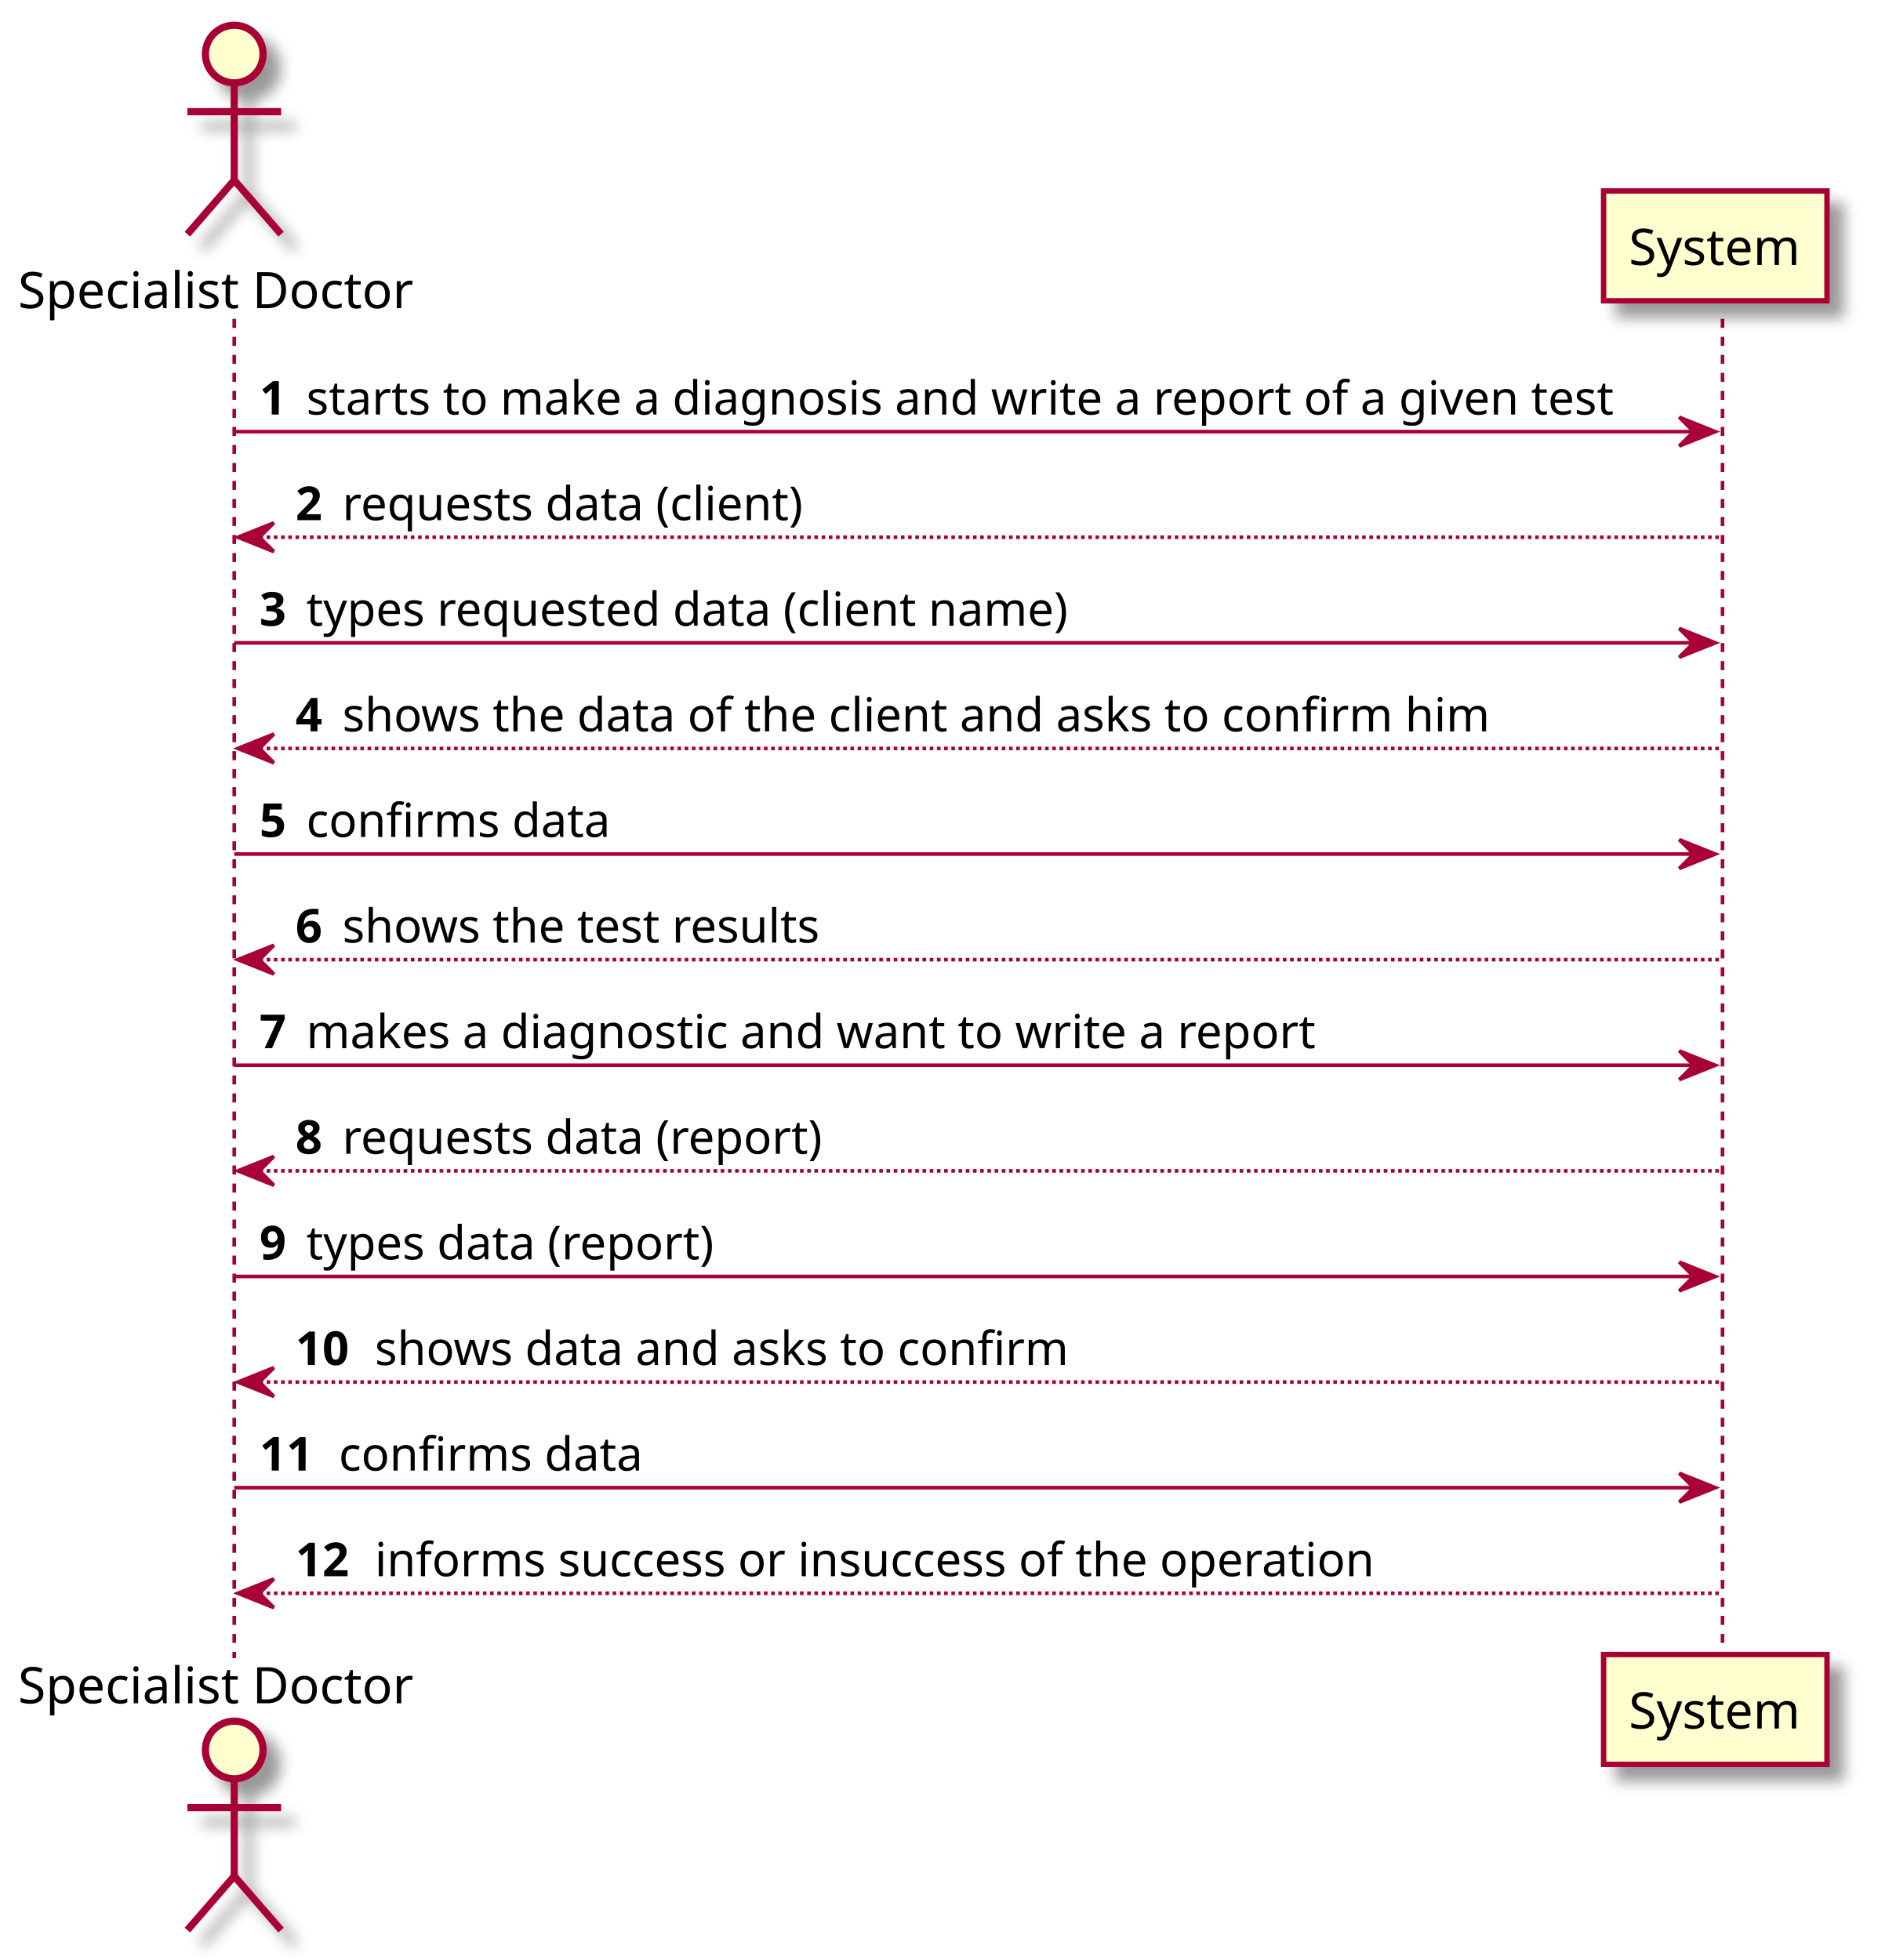
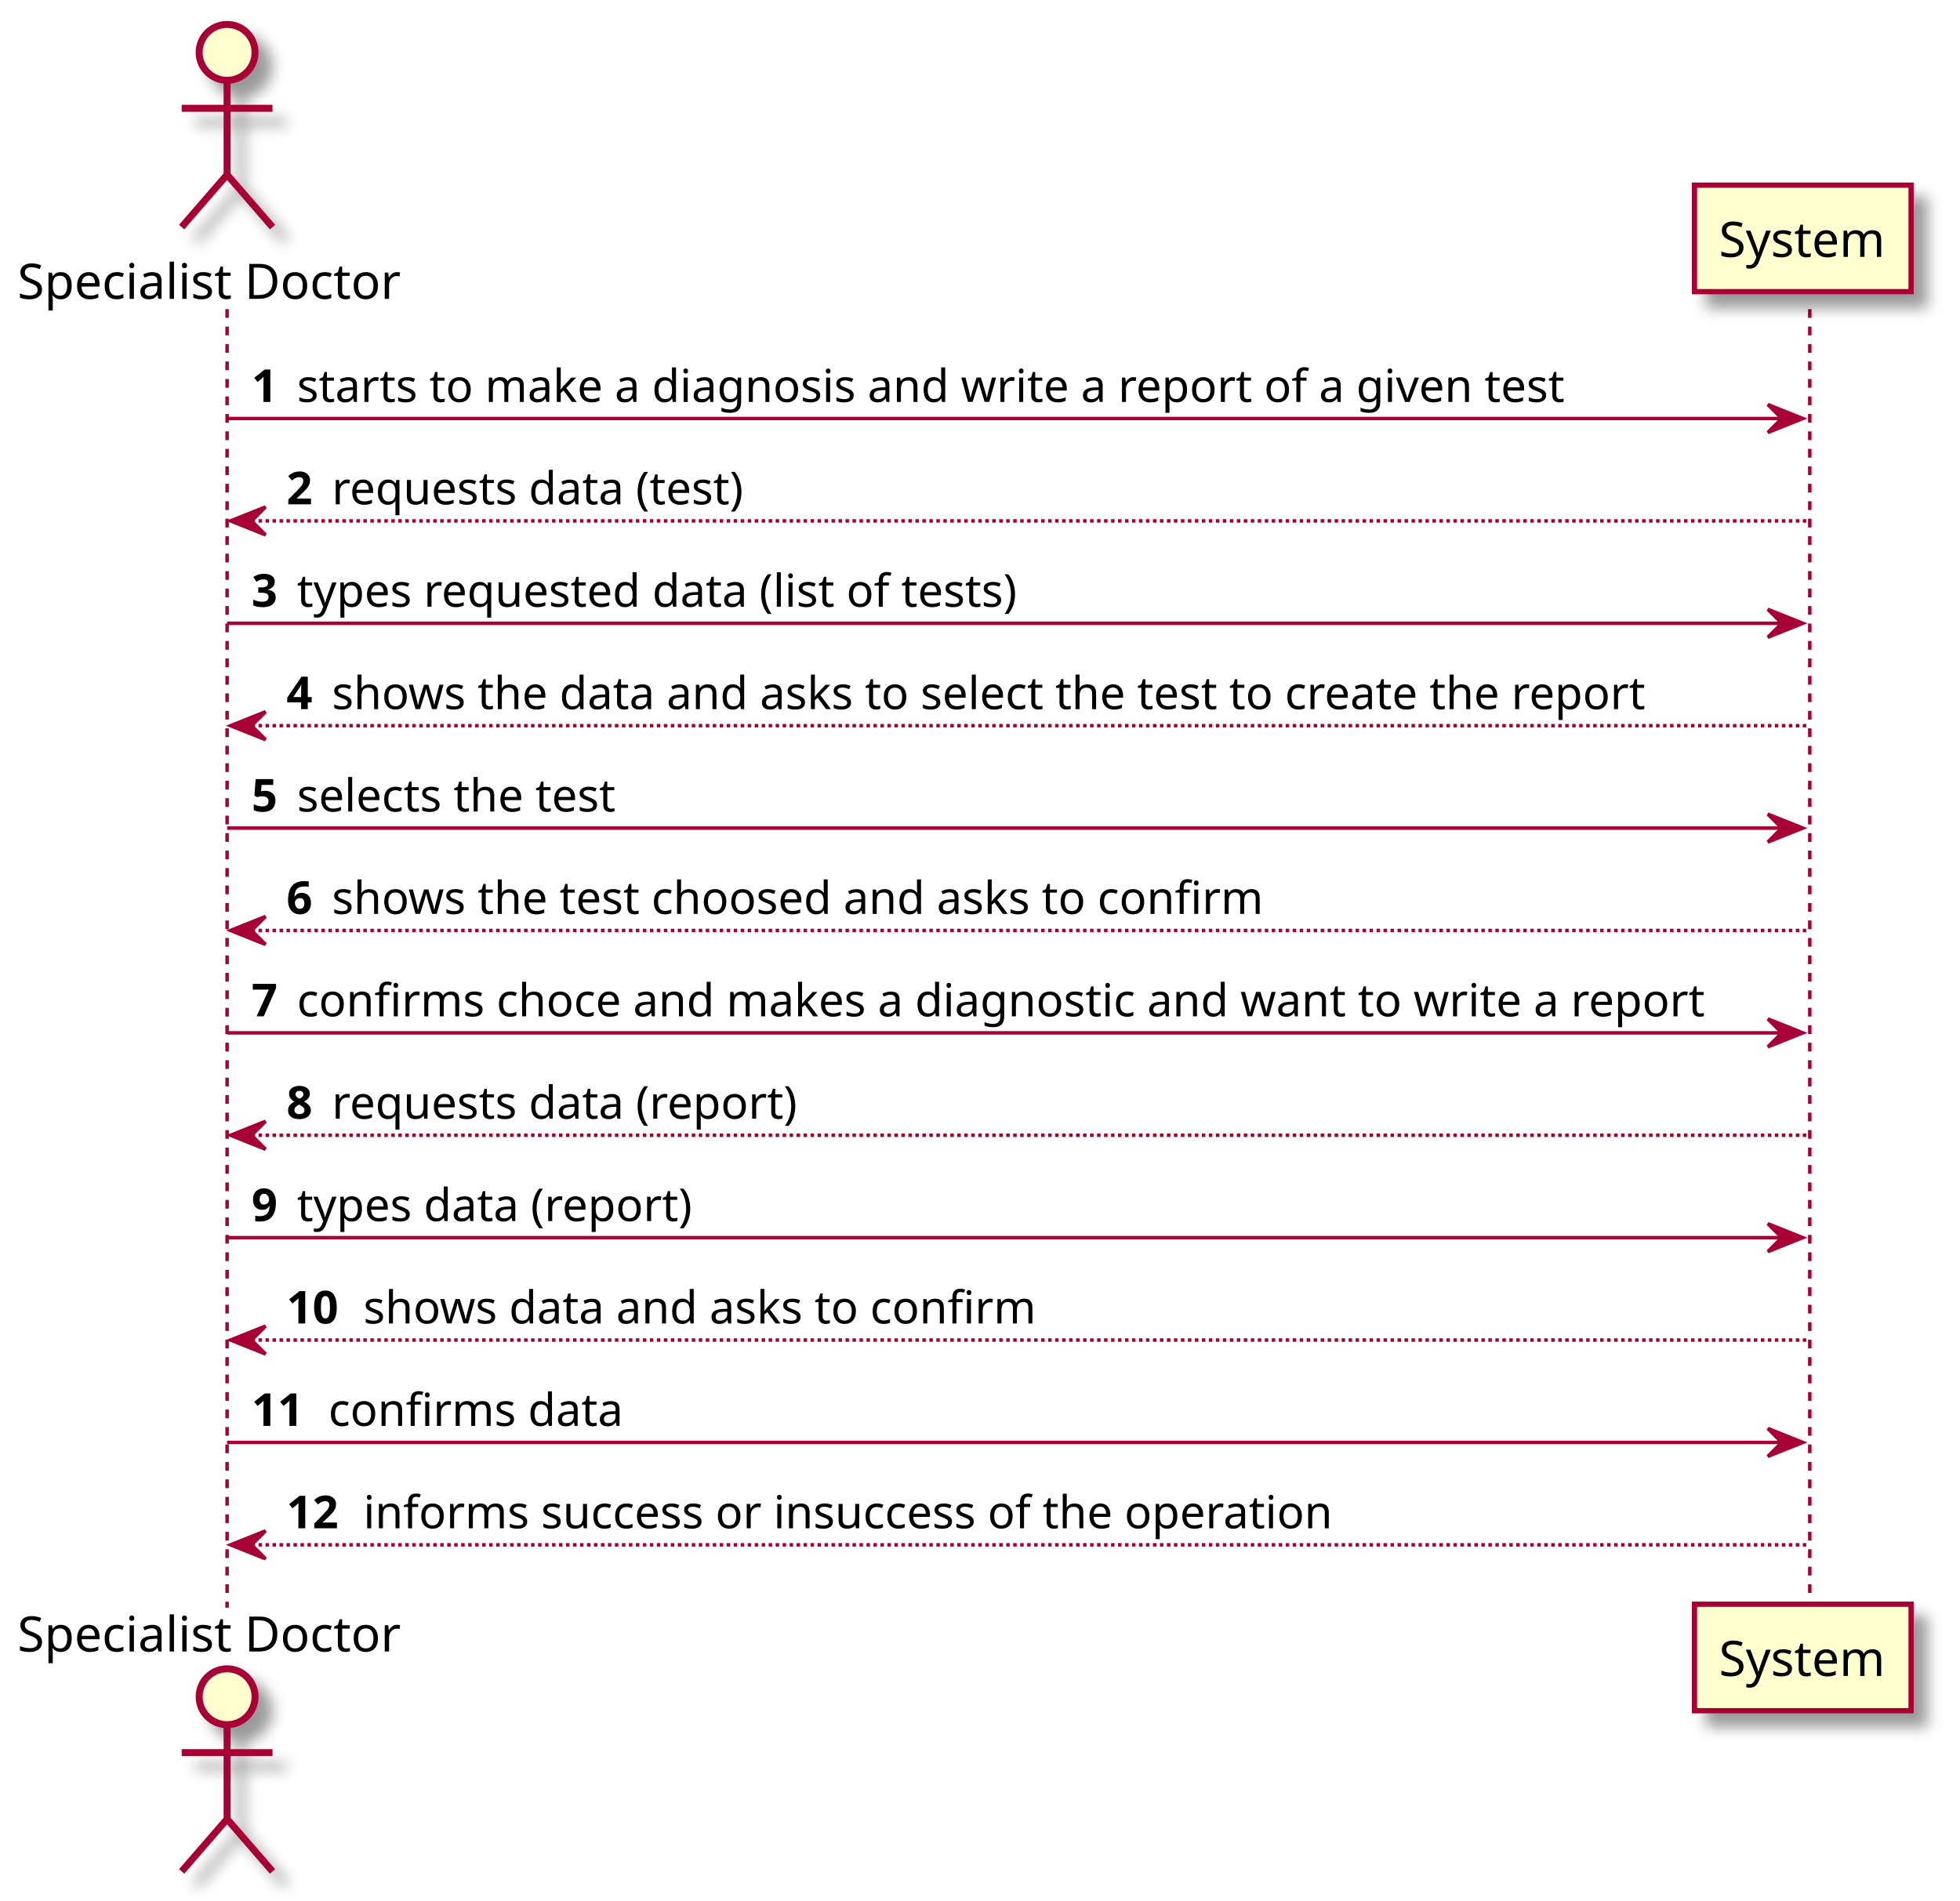
- <svg xmlns="http://www.w3.org/2000/svg" contentScriptType="application/ecmascript" contentStyleType="text/css" height="1088px" preserveAspectRatio="none" style="width:1042px;height:1088px;" version="1.1" viewBox="0 0 1042 1088" width="1042px" zoomAndPan="magnify">
+ <svg xmlns="http://www.w3.org/2000/svg" contentScriptType="application/ecmascript" contentStyleType="text/css" height="1088px" preserveAspectRatio="none" style="width:1122px;height:1088px;" version="1.1" viewBox="0 0 1122 1088" width="1122px" zoomAndPan="magnify">
  <defs>
-     <filter height="300%" id="fsnk9dw2s2bxo" width="300%" x="-1" y="-1">
+     <filter height="300%" id="f11zysoidxrvyf" width="300%" x="-1" y="-1">
      <feGaussianBlur result="blurOut" stdDeviation="4.0" />
      <feColorMatrix in="blurOut" result="blurOut2" type="matrix" values="0 0 0 0 0 0 0 0 0 0 0 0 0 0 0 0 0 0 .4 0" />
      <feOffset dx="8.0" dy="8.0" in="blurOut2" result="blurOut3" />
      <feBlend in="SourceGraphic" in2="blurOut3" mode="normal" />
    </filter>
  </defs>
  <g>
    <line style="stroke:#A80036;stroke-width:2.0;stroke-dasharray:5.0,5.0;" x1="130" x2="130" y1="176.977" y2="920.43" />
-     <line style="stroke:#A80036;stroke-width:2.0;stroke-dasharray:5.0,5.0;" x1="956" x2="956" y1="176.977" y2="920.43" />
+     <line style="stroke:#A80036;stroke-width:2.0;stroke-dasharray:5.0,5.0;" x1="1036" x2="1036" y1="176.977" y2="920.43" />
    <text fill="#000000" font-family="sans-serif" font-size="28" lengthAdjust="spacing" textLength="228" x="10" y="171.07">Specialist Doctor</text>
-     <ellipse cx="130" cy="30" fill="#FEFECE" filter="url(#fsnk9dw2s2bxo)" rx="16" ry="16" style="stroke:#A80036;stroke-width:4.0;" />
-     <path d="M130,46 L130,100 M104,62 L156,62 M130,100 L104,130 M130,100 L156,130 " fill="none" filter="url(#fsnk9dw2s2bxo)" style="stroke:#A80036;stroke-width:4.0;" />
+     <ellipse cx="130" cy="30" fill="#FEFECE" filter="url(#f11zysoidxrvyf)" rx="16" ry="16" style="stroke:#A80036;stroke-width:4.0;" />
+     <path d="M130,46 L130,100 M104,62 L156,62 M130,100 L104,130 M130,100 L156,130 " fill="none" filter="url(#f11zysoidxrvyf)" style="stroke:#A80036;stroke-width:4.0;" />
    <text fill="#000000" font-family="sans-serif" font-size="28" lengthAdjust="spacing" textLength="228" x="10" y="945.5">Specialist Doctor</text>
-     <ellipse cx="130" cy="971.406" fill="#FEFECE" filter="url(#fsnk9dw2s2bxo)" rx="16" ry="16" style="stroke:#A80036;stroke-width:4.0;" />
-     <path d="M130,987.406 L130,1041.406 M104,1003.406 L156,1003.406 M130,1041.406 L104,1071.406 M130,1041.406 L156,1071.406 " fill="none" filter="url(#fsnk9dw2s2bxo)" style="stroke:#A80036;stroke-width:4.0;" />
-     <rect fill="#FEFECE" filter="url(#fsnk9dw2s2bxo)" height="60.977" style="stroke:#A80036;stroke-width:3.0;" width="124" x="890" y="106" />
-     <text fill="#000000" font-family="sans-serif" font-size="28" lengthAdjust="spacing" textLength="96" x="904" y="147.07">System</text>
-     <rect fill="#FEFECE" filter="url(#fsnk9dw2s2bxo)" height="60.977" style="stroke:#A80036;stroke-width:3.0;" width="124" x="890" y="918.43" />
-     <text fill="#000000" font-family="sans-serif" font-size="28" lengthAdjust="spacing" textLength="96" x="904" y="959.5">System</text>
-     <polygon fill="#A80036" points="932,231.598,952,239.598,932,247.598,940,239.598" style="stroke:#A80036;stroke-width:2.0;" />
-     <line style="stroke:#A80036;stroke-width:2.0;" x1="130" x2="944" y1="239.598" y2="239.598" />
+     <ellipse cx="130" cy="971.406" fill="#FEFECE" filter="url(#f11zysoidxrvyf)" rx="16" ry="16" style="stroke:#A80036;stroke-width:4.0;" />
+     <path d="M130,987.406 L130,1041.406 M104,1003.406 L156,1003.406 M130,1041.406 L104,1071.406 M130,1041.406 L156,1071.406 " fill="none" filter="url(#f11zysoidxrvyf)" style="stroke:#A80036;stroke-width:4.0;" />
+     <rect fill="#FEFECE" filter="url(#f11zysoidxrvyf)" height="60.977" style="stroke:#A80036;stroke-width:3.0;" width="124" x="970" y="106" />
+     <text fill="#000000" font-family="sans-serif" font-size="28" lengthAdjust="spacing" textLength="96" x="984" y="147.07">System</text>
+     <rect fill="#FEFECE" filter="url(#f11zysoidxrvyf)" height="60.977" style="stroke:#A80036;stroke-width:3.0;" width="124" x="970" y="918.43" />
+     <text fill="#000000" font-family="sans-serif" font-size="28" lengthAdjust="spacing" textLength="96" x="984" y="959.5">System</text>
+     <polygon fill="#A80036" points="1012,231.598,1032,239.598,1012,247.598,1020,239.598" style="stroke:#A80036;stroke-width:2.0;" />
+     <line style="stroke:#A80036;stroke-width:2.0;" x1="130" x2="1024" y1="239.598" y2="239.598" />
    <text fill="#000000" font-family="sans-serif" font-size="26" font-weight="bold" lengthAdjust="spacing" textLength="18" x="144" y="230.113">1</text>
    <text fill="#000000" font-family="sans-serif" font-size="26" lengthAdjust="spacing" textLength="752" x="170" y="230.113">starts to make a diagnosis and write a report of a given test</text>
    <polygon fill="#A80036" points="152,290.219,132,298.219,152,306.219,144,298.219" style="stroke:#A80036;stroke-width:2.0;" />
-     <line style="stroke:#A80036;stroke-width:2.0;stroke-dasharray:2.0,2.0;" x1="140" x2="954" y1="298.219" y2="298.219" />
+     <line style="stroke:#A80036;stroke-width:2.0;stroke-dasharray:2.0,2.0;" x1="140" x2="1034" y1="298.219" y2="298.219" />
    <text fill="#000000" font-family="sans-serif" font-size="26" font-weight="bold" lengthAdjust="spacing" textLength="18" x="164" y="288.734">2</text>
-     <text fill="#000000" font-family="sans-serif" font-size="26" lengthAdjust="spacing" textLength="264" x="190" y="288.734">requests data (client)</text>
-     <polygon fill="#A80036" points="932,348.84,952,356.84,932,364.84,940,356.84" style="stroke:#A80036;stroke-width:2.0;" />
-     <line style="stroke:#A80036;stroke-width:2.0;" x1="130" x2="944" y1="356.84" y2="356.84" />
+     <text fill="#000000" font-family="sans-serif" font-size="26" lengthAdjust="spacing" textLength="242" x="190" y="288.734">requests data (test)</text>
+     <polygon fill="#A80036" points="1012,348.84,1032,356.84,1012,364.84,1020,356.84" style="stroke:#A80036;stroke-width:2.0;" />
+     <line style="stroke:#A80036;stroke-width:2.0;" x1="130" x2="1024" y1="356.84" y2="356.84" />
    <text fill="#000000" font-family="sans-serif" font-size="26" font-weight="bold" lengthAdjust="spacing" textLength="18" x="144" y="347.356">3</text>
-     <text fill="#000000" font-family="sans-serif" font-size="26" lengthAdjust="spacing" textLength="432" x="170" y="347.356">types requested data (client name)</text>
+     <text fill="#000000" font-family="sans-serif" font-size="26" lengthAdjust="spacing" textLength="430" x="170" y="347.356">types requested data (list of tests)</text>
    <polygon fill="#A80036" points="152,407.461,132,415.461,152,423.461,144,415.461" style="stroke:#A80036;stroke-width:2.0;" />
-     <line style="stroke:#A80036;stroke-width:2.0;stroke-dasharray:2.0,2.0;" x1="140" x2="954" y1="415.461" y2="415.461" />
+     <line style="stroke:#A80036;stroke-width:2.0;stroke-dasharray:2.0,2.0;" x1="140" x2="1034" y1="415.461" y2="415.461" />
    <text fill="#000000" font-family="sans-serif" font-size="26" font-weight="bold" lengthAdjust="spacing" textLength="18" x="164" y="405.977">4</text>
-     <text fill="#000000" font-family="sans-serif" font-size="26" lengthAdjust="spacing" textLength="666" x="190" y="405.977">shows the data of the client and asks to confirm him</text>
-     <polygon fill="#A80036" points="932,466.082,952,474.082,932,482.082,940,474.082" style="stroke:#A80036;stroke-width:2.0;" />
-     <line style="stroke:#A80036;stroke-width:2.0;" x1="130" x2="944" y1="474.082" y2="474.082" />
+     <text fill="#000000" font-family="sans-serif" font-size="26" lengthAdjust="spacing" textLength="780" x="190" y="405.977">shows the data and asks to select the test to create the report</text>
+     <polygon fill="#A80036" points="1012,466.082,1032,474.082,1012,482.082,1020,474.082" style="stroke:#A80036;stroke-width:2.0;" />
+     <line style="stroke:#A80036;stroke-width:2.0;" x1="130" x2="1024" y1="474.082" y2="474.082" />
    <text fill="#000000" font-family="sans-serif" font-size="26" font-weight="bold" lengthAdjust="spacing" textLength="18" x="144" y="464.598">5</text>
-     <text fill="#000000" font-family="sans-serif" font-size="26" lengthAdjust="spacing" textLength="174" x="170" y="464.598">confirms data</text>
+     <text fill="#000000" font-family="sans-serif" font-size="26" lengthAdjust="spacing" textLength="192" x="170" y="464.598">selects the test</text>
    <polygon fill="#A80036" points="152,524.703,132,532.703,152,540.703,144,532.703" style="stroke:#A80036;stroke-width:2.0;" />
-     <line style="stroke:#A80036;stroke-width:2.0;stroke-dasharray:2.0,2.0;" x1="140" x2="954" y1="532.703" y2="532.703" />
+     <line style="stroke:#A80036;stroke-width:2.0;stroke-dasharray:2.0,2.0;" x1="140" x2="1034" y1="532.703" y2="532.703" />
    <text fill="#000000" font-family="sans-serif" font-size="26" font-weight="bold" lengthAdjust="spacing" textLength="18" x="164" y="523.219">6</text>
-     <text fill="#000000" font-family="sans-serif" font-size="26" lengthAdjust="spacing" textLength="278" x="190" y="523.219">shows the test results</text>
-     <polygon fill="#A80036" points="932,583.324,952,591.324,932,599.324,940,591.324" style="stroke:#A80036;stroke-width:2.0;" />
-     <line style="stroke:#A80036;stroke-width:2.0;" x1="130" x2="944" y1="591.324" y2="591.324" />
+     <text fill="#000000" font-family="sans-serif" font-size="26" lengthAdjust="spacing" textLength="558" x="190" y="523.219">shows the test choosed and asks to confirm</text>
+     <polygon fill="#A80036" points="1012,583.324,1032,591.324,1012,599.324,1020,591.324" style="stroke:#A80036;stroke-width:2.0;" />
+     <line style="stroke:#A80036;stroke-width:2.0;" x1="130" x2="1024" y1="591.324" y2="591.324" />
    <text fill="#000000" font-family="sans-serif" font-size="26" font-weight="bold" lengthAdjust="spacing" textLength="18" x="144" y="581.84">7</text>
-     <text fill="#000000" font-family="sans-serif" font-size="26" lengthAdjust="spacing" textLength="576" x="170" y="581.84">makes a diagnostic and want to write a report</text>
+     <text fill="#000000" font-family="sans-serif" font-size="26" lengthAdjust="spacing" textLength="832" x="170" y="581.84">confirms choce and makes a diagnostic and want to write a report</text>
    <polygon fill="#A80036" points="152,641.945,132,649.945,152,657.945,144,649.945" style="stroke:#A80036;stroke-width:2.0;" />
-     <line style="stroke:#A80036;stroke-width:2.0;stroke-dasharray:2.0,2.0;" x1="140" x2="954" y1="649.945" y2="649.945" />
+     <line style="stroke:#A80036;stroke-width:2.0;stroke-dasharray:2.0,2.0;" x1="140" x2="1034" y1="649.945" y2="649.945" />
    <text fill="#000000" font-family="sans-serif" font-size="26" font-weight="bold" lengthAdjust="spacing" textLength="18" x="164" y="640.461">8</text>
    <text fill="#000000" font-family="sans-serif" font-size="26" lengthAdjust="spacing" textLength="270" x="190" y="640.461">requests data (report)</text>
-     <polygon fill="#A80036" points="932,700.566,952,708.566,932,716.566,940,708.566" style="stroke:#A80036;stroke-width:2.0;" />
-     <line style="stroke:#A80036;stroke-width:2.0;" x1="130" x2="944" y1="708.566" y2="708.566" />
+     <polygon fill="#A80036" points="1012,700.566,1032,708.566,1012,716.566,1020,708.566" style="stroke:#A80036;stroke-width:2.0;" />
+     <line style="stroke:#A80036;stroke-width:2.0;" x1="130" x2="1024" y1="708.566" y2="708.566" />
    <text fill="#000000" font-family="sans-serif" font-size="26" font-weight="bold" lengthAdjust="spacing" textLength="18" x="144" y="699.082">9</text>
    <text fill="#000000" font-family="sans-serif" font-size="26" lengthAdjust="spacing" textLength="230" x="170" y="699.082">types data (report)</text>
    <polygon fill="#A80036" points="152,759.188,132,767.188,152,775.188,144,767.188" style="stroke:#A80036;stroke-width:2.0;" />
-     <line style="stroke:#A80036;stroke-width:2.0;stroke-dasharray:2.0,2.0;" x1="140" x2="954" y1="767.188" y2="767.188" />
+     <line style="stroke:#A80036;stroke-width:2.0;stroke-dasharray:2.0,2.0;" x1="140" x2="1034" y1="767.188" y2="767.188" />
    <text fill="#000000" font-family="sans-serif" font-size="26" font-weight="bold" lengthAdjust="spacing" textLength="36" x="164" y="757.703">10</text>
    <text fill="#000000" font-family="sans-serif" font-size="26" lengthAdjust="spacing" textLength="402" x="208" y="757.703">shows data and asks to confirm</text>
-     <polygon fill="#A80036" points="932,817.809,952,825.809,932,833.809,940,825.809" style="stroke:#A80036;stroke-width:2.0;" />
-     <line style="stroke:#A80036;stroke-width:2.0;" x1="130" x2="944" y1="825.809" y2="825.809" />
+     <polygon fill="#A80036" points="1012,817.809,1032,825.809,1012,833.809,1020,825.809" style="stroke:#A80036;stroke-width:2.0;" />
+     <line style="stroke:#A80036;stroke-width:2.0;" x1="130" x2="1024" y1="825.809" y2="825.809" />
    <text fill="#000000" font-family="sans-serif" font-size="26" font-weight="bold" lengthAdjust="spacing" textLength="36" x="144" y="816.324">11</text>
    <text fill="#000000" font-family="sans-serif" font-size="26" lengthAdjust="spacing" textLength="174" x="188" y="816.324">confirms data</text>
    <polygon fill="#A80036" points="152,876.43,132,884.43,152,892.43,144,884.43" style="stroke:#A80036;stroke-width:2.0;" />
-     <line style="stroke:#A80036;stroke-width:2.0;stroke-dasharray:2.0,2.0;" x1="140" x2="954" y1="884.43" y2="884.43" />
+     <line style="stroke:#A80036;stroke-width:2.0;stroke-dasharray:2.0,2.0;" x1="140" x2="1034" y1="884.43" y2="884.43" />
    <text fill="#000000" font-family="sans-serif" font-size="26" font-weight="bold" lengthAdjust="spacing" textLength="36" x="164" y="874.945">12</text>
    <text fill="#000000" font-family="sans-serif" font-size="26" lengthAdjust="spacing" textLength="582" x="208" y="874.945">informs success or insuccess of the operation</text>
  </g>
</svg>
